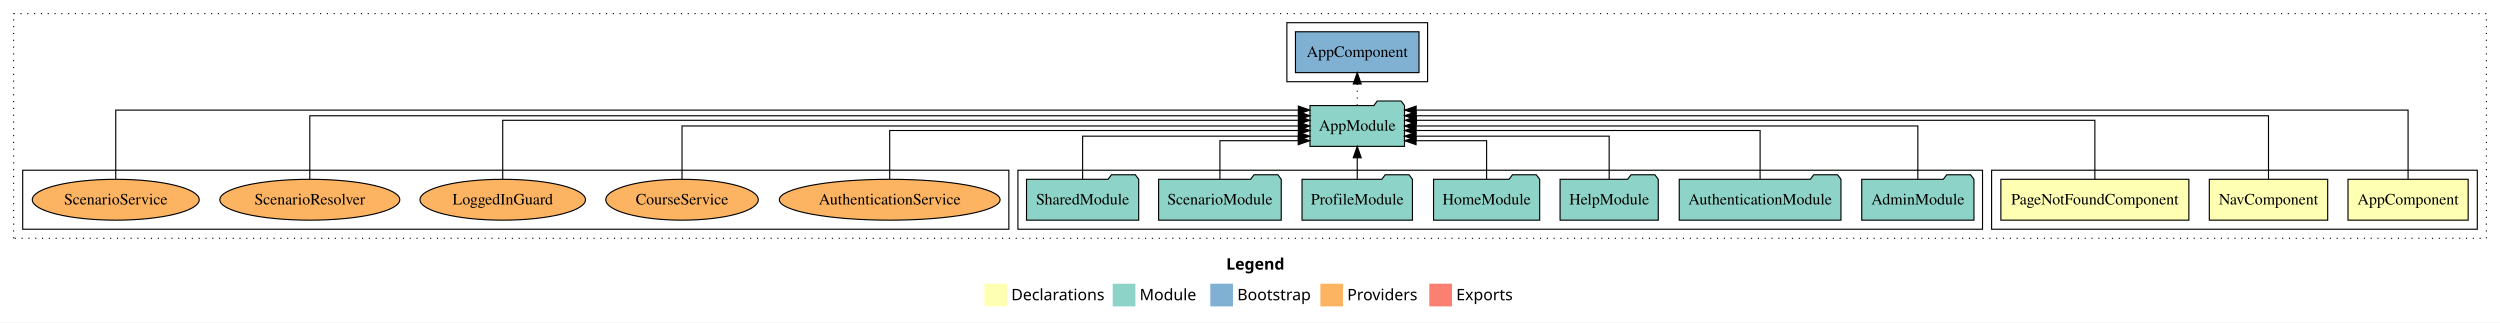
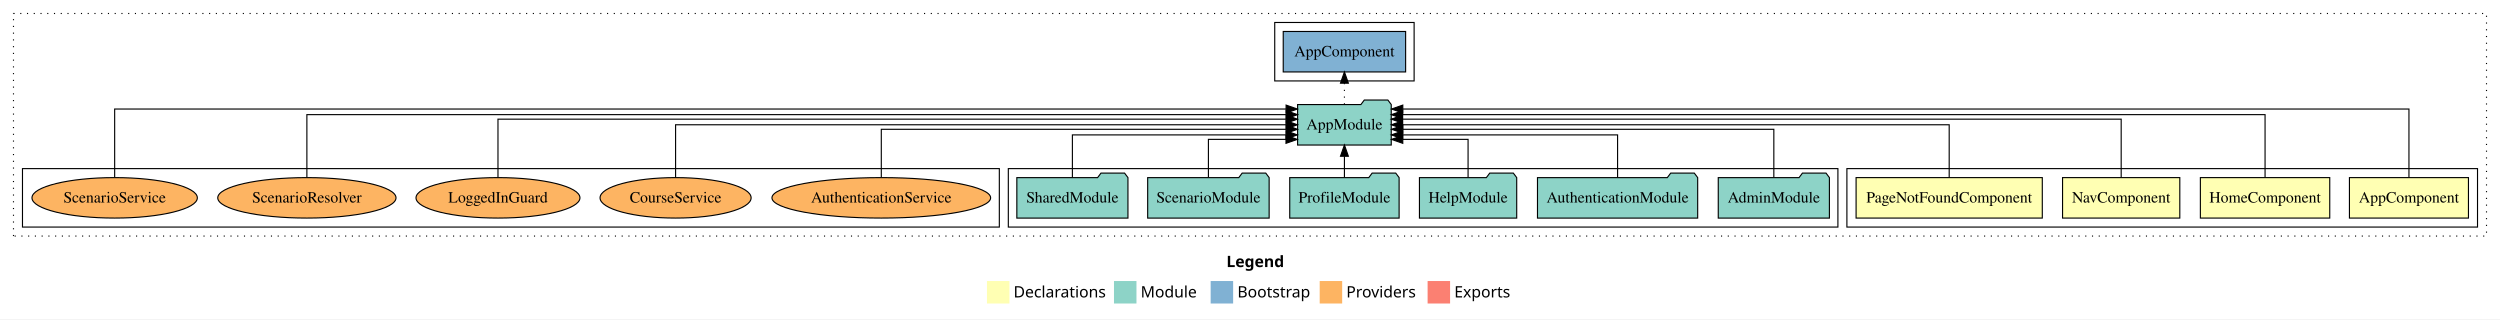
- <svg xmlns="http://www.w3.org/2000/svg" width="2203pt" height="284pt" viewBox="0.00 0.00 2203.00 284.00">
+ <svg xmlns="http://www.w3.org/2000/svg" width="2224pt" height="284pt" viewBox="0.00 0.00 2224.00 284.00">
  <g id="graph0" class="graph" transform="scale(1 1) rotate(0) translate(4 280)">
-     <polygon fill="#ffffff" stroke="transparent" points="-4,4 -4,-280 2199,-280 2199,4 -4,4" />
-     <text text-anchor="start" x="1076.509" y="-42.4" font-family="sans-serif" font-weight="bold" font-size="14.00" fill="#000000">Legend</text>
-     <polygon fill="#ffffb3" stroke="transparent" points="863.5,-10 863.5,-30 883.5,-30 883.5,-10 863.5,-10" />
-     <text text-anchor="start" x="887.129" y="-15.4" font-family="sans-serif" font-size="14.00" fill="#000000">  Declarations</text>
-     <polygon fill="#8dd3c7" stroke="transparent" points="976.5,-10 976.5,-30 996.5,-30 996.5,-10 976.5,-10" />
-     <text text-anchor="start" x="1000.225" y="-15.4" font-family="sans-serif" font-size="14.00" fill="#000000">  Module</text>
-     <polygon fill="#80b1d3" stroke="transparent" points="1062.5,-10 1062.5,-30 1082.5,-30 1082.5,-10 1062.5,-10" />
-     <text text-anchor="start" x="1086.281" y="-15.4" font-family="sans-serif" font-size="14.00" fill="#000000">  Bootstrap</text>
-     <polygon fill="#fdb462" stroke="transparent" points="1159.5,-10 1159.5,-30 1179.5,-30 1179.5,-10 1159.5,-10" />
-     <text text-anchor="start" x="1183.173" y="-15.4" font-family="sans-serif" font-size="14.00" fill="#000000">  Providers</text>
-     <polygon fill="#fb8072" stroke="transparent" points="1255.5,-10 1255.5,-30 1275.5,-30 1275.5,-10 1255.5,-10" />
-     <text text-anchor="start" x="1279.226" y="-15.4" font-family="sans-serif" font-size="14.00" fill="#000000">  Exports</text>
+     <polygon fill="#ffffff" stroke="transparent" points="-4,4 -4,-280 2220,-280 2220,4 -4,4" />
+     <text text-anchor="start" x="1087.009" y="-42.4" font-family="sans-serif" font-weight="bold" font-size="14.00" fill="#000000">Legend</text>
+     <polygon fill="#ffffb3" stroke="transparent" points="874,-10 874,-30 894,-30 894,-10 874,-10" />
+     <text text-anchor="start" x="897.629" y="-15.4" font-family="sans-serif" font-size="14.00" fill="#000000">  Declarations</text>
+     <polygon fill="#8dd3c7" stroke="transparent" points="987,-10 987,-30 1007,-30 1007,-10 987,-10" />
+     <text text-anchor="start" x="1010.725" y="-15.4" font-family="sans-serif" font-size="14.00" fill="#000000">  Module</text>
+     <polygon fill="#80b1d3" stroke="transparent" points="1073,-10 1073,-30 1093,-30 1093,-10 1073,-10" />
+     <text text-anchor="start" x="1096.781" y="-15.4" font-family="sans-serif" font-size="14.00" fill="#000000">  Bootstrap</text>
+     <polygon fill="#fdb462" stroke="transparent" points="1170,-10 1170,-30 1190,-30 1190,-10 1170,-10" />
+     <text text-anchor="start" x="1193.673" y="-15.4" font-family="sans-serif" font-size="14.00" fill="#000000">  Providers</text>
+     <polygon fill="#fb8072" stroke="transparent" points="1266,-10 1266,-30 1286,-30 1286,-10 1266,-10" />
+     <text text-anchor="start" x="1289.726" y="-15.4" font-family="sans-serif" font-size="14.00" fill="#000000">  Exports</text>
    <g id="clust1" class="cluster">
-       <polygon fill="none" stroke="#000000" stroke-dasharray="1,5" points="8,-70 8,-268 2187,-268 2187,-70 8,-70" />
+       <polygon fill="none" stroke="#000000" stroke-dasharray="1,5" points="8,-70 8,-268 2208,-268 2208,-70 8,-70" />
    </g>
    <g id="clust2" class="cluster">
-       <polygon fill="none" stroke="#000000" points="1751,-78 1751,-130 2179,-130 2179,-78 1751,-78" />
+       <polygon fill="none" stroke="#000000" points="1639,-78 1639,-130 2200,-130 2200,-78 1639,-78" />
    </g>
-     <g id="clust6" class="cluster">
-       <polygon fill="none" stroke="#000000" points="893,-78 893,-130 1743,-130 1743,-78 893,-78" />
+     <g id="clust7" class="cluster">
+       <polygon fill="none" stroke="#000000" points="893,-78 893,-130 1631,-130 1631,-78 893,-78" />
    </g>
-     <g id="clust8" class="cluster">
+     <g id="clust9" class="cluster">
      <polygon fill="none" stroke="#000000" points="1130,-208 1130,-260 1254,-260 1254,-208 1130,-208" />
    </g>
-     <g id="clust9" class="cluster">
+     <g id="clust10" class="cluster">
      <polygon fill="none" stroke="#000000" points="16,-78 16,-130 885,-130 885,-78 16,-78" />
    </g>
    <g id="node1" class="node">
-       <polygon fill="#ffffb3" stroke="#000000" points="2170.94,-122 2065.06,-122 2065.06,-86 2170.94,-86 2170.94,-122" />
-       <text text-anchor="middle" x="2118" y="-99.8" font-family="Times,serif" font-size="14.00" fill="#000000">AppComponent</text>
+       <polygon fill="#ffffb3" stroke="#000000" points="2191.94,-122 2086.06,-122 2086.06,-86 2191.94,-86 2191.94,-122" />
+       <text text-anchor="middle" x="2139" y="-99.8" font-family="Times,serif" font-size="14.00" fill="#000000">AppComponent</text>
    </g>
-     <g id="node4" class="node">
+     <g id="node5" class="node">
      <polygon fill="#8dd3c7" stroke="#000000" points="1233.657,-187 1230.657,-191 1209.657,-191 1206.657,-187 1150.343,-187 1150.343,-151 1233.657,-151 1233.657,-187" />
      <text text-anchor="middle" x="1192" y="-164.8" font-family="Times,serif" font-size="14.00" fill="#000000">AppModule</text>
    </g>
    <g id="edge1" class="edge">
-       <path fill="none" stroke="#000000" d="M2118,-122.323C2118,-145.66 2118,-183 2118,-183 2118,-183 1243.89,-183 1243.89,-183" />
-       <polygon fill="#000000" stroke="#000000" points="1243.89,-179.5 1233.89,-183 1243.89,-186.5 1243.89,-179.5" />
+       <path fill="none" stroke="#000000" d="M2139,-122.323C2139,-145.66 2139,-183 2139,-183 2139,-183 1243.913,-183 1243.913,-183" />
+       <polygon fill="#000000" stroke="#000000" points="1243.913,-179.5 1233.913,-183 1243.913,-186.5 1243.913,-179.5" />
    </g>
    <g id="node2" class="node">
-       <polygon fill="#ffffb3" stroke="#000000" points="2047.154,-122 1942.846,-122 1942.846,-86 2047.154,-86 2047.154,-122" />
-       <text text-anchor="middle" x="1995" y="-99.8" font-family="Times,serif" font-size="14.00" fill="#000000">NavComponent</text>
+       <polygon fill="#ffffb3" stroke="#000000" points="2068.545,-122 1953.455,-122 1953.455,-86 2068.545,-86 2068.545,-122" />
+       <text text-anchor="middle" x="2011" y="-99.8" font-family="Times,serif" font-size="14.00" fill="#000000">HomeComponent</text>
    </g>
    <g id="edge2" class="edge">
-       <path fill="none" stroke="#000000" d="M1995,-122.292C1995,-144.206 1995,-178 1995,-178 1995,-178 1243.762,-178 1243.762,-178" />
-       <polygon fill="#000000" stroke="#000000" points="1243.762,-174.5 1233.762,-178 1243.762,-181.5 1243.762,-174.5" />
+       <path fill="none" stroke="#000000" d="M2011,-122.292C2011,-144.206 2011,-178 2011,-178 2011,-178 1243.74,-178 1243.74,-178" />
+       <polygon fill="#000000" stroke="#000000" points="1243.74,-174.5 1233.74,-178 1243.74,-181.5 1243.74,-174.5" />
    </g>
    <g id="node3" class="node">
-       <polygon fill="#ffffb3" stroke="#000000" points="1924.824,-122 1759.176,-122 1759.176,-86 1924.824,-86 1924.824,-122" />
-       <text text-anchor="middle" x="1842" y="-99.8" font-family="Times,serif" font-size="14.00" fill="#000000">PageNotFoundComponent</text>
+       <polygon fill="#ffffb3" stroke="#000000" points="1935.154,-122 1830.846,-122 1830.846,-86 1935.154,-86 1935.154,-122" />
+       <text text-anchor="middle" x="1883" y="-99.8" font-family="Times,serif" font-size="14.00" fill="#000000">NavComponent</text>
    </g>
    <g id="edge3" class="edge">
-       <path fill="none" stroke="#000000" d="M1842,-122.027C1842,-142.767 1842,-174 1842,-174 1842,-174 1244.148,-174 1244.148,-174" />
-       <polygon fill="#000000" stroke="#000000" points="1244.148,-170.5 1234.148,-174 1244.148,-177.5 1244.148,-170.5" />
+       <path fill="none" stroke="#000000" d="M1883,-122.027C1883,-142.767 1883,-174 1883,-174 1883,-174 1243.669,-174 1243.669,-174" />
+       <polygon fill="#000000" stroke="#000000" points="1243.669,-170.5 1233.669,-174 1243.669,-177.5 1243.669,-170.5" />
+     </g>
+     <g id="node4" class="node">
+       <polygon fill="#ffffb3" stroke="#000000" points="1812.824,-122 1647.176,-122 1647.176,-86 1812.824,-86 1812.824,-122" />
+       <text text-anchor="middle" x="1730" y="-99.8" font-family="Times,serif" font-size="14.00" fill="#000000">PageNotFoundComponent</text>
+     </g>
+     <g id="edge4" class="edge">
+       <path fill="none" stroke="#000000" d="M1730,-122.106C1730,-141.339 1730,-169 1730,-169 1730,-169 1243.768,-169 1243.768,-169" />
+       <polygon fill="#000000" stroke="#000000" points="1243.768,-165.5 1233.768,-169 1243.768,-172.5 1243.768,-165.5" />
    </g>
    <g id="node12" class="node">
      <polygon fill="#80b1d3" stroke="#000000" points="1246.439,-252 1137.561,-252 1137.561,-216 1246.439,-216 1246.439,-252" />
      <text text-anchor="middle" x="1192" y="-229.8" font-family="Times,serif" font-size="14.00" fill="#000000">AppComponent </text>
    </g>
    <g id="edge11" class="edge">
      <path fill="none" stroke="#000000" stroke-dasharray="1,5" d="M1192,-187.106C1192,-187.106 1192,-205.991 1192,-205.991" />
      <polygon fill="#000000" stroke="#000000" points="1188.5,-205.991 1192,-215.991 1195.5,-205.991 1188.5,-205.991" />
    </g>
-     <g id="node5" class="node">
-       <polygon fill="#8dd3c7" stroke="#000000" points="1735.439,-122 1732.439,-126 1711.439,-126 1708.439,-122 1636.561,-122 1636.561,-86 1735.439,-86 1735.439,-122" />
-       <text text-anchor="middle" x="1686" y="-99.8" font-family="Times,serif" font-size="14.00" fill="#000000">AdminModule</text>
-     </g>
-     <g id="edge4" class="edge">
-       <path fill="none" stroke="#000000" d="M1686,-122.106C1686,-141.339 1686,-169 1686,-169 1686,-169 1243.692,-169 1243.692,-169" />
-       <polygon fill="#000000" stroke="#000000" points="1243.692,-165.5 1233.692,-169 1243.692,-172.5 1243.692,-165.5" />
-     </g>
    <g id="node6" class="node">
-       <polygon fill="#8dd3c7" stroke="#000000" points="1618.253,-122 1615.253,-126 1594.253,-126 1591.253,-122 1475.747,-122 1475.747,-86 1618.253,-86 1618.253,-122" />
-       <text text-anchor="middle" x="1547" y="-99.8" font-family="Times,serif" font-size="14.00" fill="#000000">AuthenticationModule</text>
+       <polygon fill="#8dd3c7" stroke="#000000" points="1623.439,-122 1620.439,-126 1599.439,-126 1596.439,-122 1524.561,-122 1524.561,-86 1623.439,-86 1623.439,-122" />
+       <text text-anchor="middle" x="1574" y="-99.8" font-family="Times,serif" font-size="14.00" fill="#000000">AdminModule</text>
    </g>
    <g id="edge5" class="edge">
-       <path fill="none" stroke="#000000" d="M1547,-122.302C1547,-140.27 1547,-165 1547,-165 1547,-165 1243.767,-165 1243.767,-165" />
-       <polygon fill="#000000" stroke="#000000" points="1243.767,-161.5 1233.767,-165 1243.767,-168.5 1243.767,-161.5" />
+       <path fill="none" stroke="#000000" d="M1574,-122.302C1574,-140.27 1574,-165 1574,-165 1574,-165 1243.973,-165 1243.973,-165" />
+       <polygon fill="#000000" stroke="#000000" points="1243.973,-161.5 1233.973,-165 1243.973,-168.5 1243.973,-161.5" />
    </g>
    <g id="node7" class="node">
-       <polygon fill="#8dd3c7" stroke="#000000" points="1457.262,-122 1454.262,-126 1433.262,-126 1430.262,-122 1370.738,-122 1370.738,-86 1457.262,-86 1457.262,-122" />
-       <text text-anchor="middle" x="1414" y="-99.8" font-family="Times,serif" font-size="14.00" fill="#000000">HelpModule</text>
+       <polygon fill="#8dd3c7" stroke="#000000" points="1506.253,-122 1503.253,-126 1482.253,-126 1479.253,-122 1363.747,-122 1363.747,-86 1506.253,-86 1506.253,-122" />
+       <text text-anchor="middle" x="1435" y="-99.8" font-family="Times,serif" font-size="14.00" fill="#000000">AuthenticationModule</text>
    </g>
    <g id="edge6" class="edge">
-       <path fill="none" stroke="#000000" d="M1414,-122.027C1414,-138.398 1414,-160 1414,-160 1414,-160 1243.756,-160 1243.756,-160" />
-       <polygon fill="#000000" stroke="#000000" points="1243.756,-156.5 1233.756,-160 1243.756,-163.5 1243.756,-156.5" />
+       <path fill="none" stroke="#000000" d="M1435,-122.027C1435,-138.398 1435,-160 1435,-160 1435,-160 1243.773,-160 1243.773,-160" />
+       <polygon fill="#000000" stroke="#000000" points="1243.773,-156.5 1233.773,-160 1243.773,-163.5 1243.773,-156.5" />
    </g>
    <g id="node8" class="node">
-       <polygon fill="#8dd3c7" stroke="#000000" points="1352.762,-122 1349.762,-126 1328.762,-126 1325.762,-122 1259.238,-122 1259.238,-86 1352.762,-86 1352.762,-122" />
-       <text text-anchor="middle" x="1306" y="-99.8" font-family="Times,serif" font-size="14.00" fill="#000000">HomeModule</text>
+       <polygon fill="#8dd3c7" stroke="#000000" points="1345.262,-122 1342.262,-126 1321.262,-126 1318.262,-122 1258.738,-122 1258.738,-86 1345.262,-86 1345.262,-122" />
+       <text text-anchor="middle" x="1302" y="-99.8" font-family="Times,serif" font-size="14.00" fill="#000000">HelpModule</text>
    </g>
    <g id="edge7" class="edge">
-       <path fill="none" stroke="#000000" d="M1306,-122.187C1306,-137.182 1306,-156 1306,-156 1306,-156 1243.802,-156 1243.802,-156" />
-       <polygon fill="#000000" stroke="#000000" points="1243.802,-152.5 1233.802,-156 1243.802,-159.5 1243.802,-152.5" />
+       <path fill="none" stroke="#000000" d="M1302,-122.187C1302,-137.182 1302,-156 1302,-156 1302,-156 1243.9,-156 1243.9,-156" />
+       <polygon fill="#000000" stroke="#000000" points="1243.9,-152.5 1233.9,-156 1243.9,-159.5 1243.9,-152.5" />
    </g>
    <g id="node9" class="node">
      <polygon fill="#8dd3c7" stroke="#000000" points="1240.65,-122 1237.65,-126 1216.65,-126 1213.65,-122 1143.35,-122 1143.35,-86 1240.65,-86 1240.65,-122" />
      <text text-anchor="middle" x="1192" y="-99.8" font-family="Times,serif" font-size="14.00" fill="#000000">ProfileModule</text>
    </g>
    <g id="edge8" class="edge">
      <path fill="none" stroke="#000000" d="M1192,-122.106C1192,-122.106 1192,-140.991 1192,-140.991" />
      <polygon fill="#000000" stroke="#000000" points="1188.5,-140.991 1192,-150.991 1195.5,-140.991 1188.5,-140.991" />
    </g>
    <g id="node10" class="node">
      <polygon fill="#8dd3c7" stroke="#000000" points="1125.028,-122 1122.028,-126 1101.028,-126 1098.028,-122 1016.972,-122 1016.972,-86 1125.028,-86 1125.028,-122" />
      <text text-anchor="middle" x="1071" y="-99.8" font-family="Times,serif" font-size="14.00" fill="#000000">ScenarioModule</text>
    </g>
    <g id="edge9" class="edge">
      <path fill="none" stroke="#000000" d="M1071,-122.187C1071,-137.182 1071,-156 1071,-156 1071,-156 1140.02,-156 1140.02,-156" />
      <polygon fill="#000000" stroke="#000000" points="1140.02,-159.5 1150.02,-156 1140.02,-152.5 1140.02,-159.5" />
    </g>
    <g id="node11" class="node">
      <polygon fill="#8dd3c7" stroke="#000000" points="999.423,-122 996.423,-126 975.423,-126 972.423,-122 900.577,-122 900.577,-86 999.423,-86 999.423,-122" />
      <text text-anchor="middle" x="950" y="-99.8" font-family="Times,serif" font-size="14.00" fill="#000000">SharedModule</text>
    </g>
    <g id="edge10" class="edge">
      <path fill="none" stroke="#000000" d="M950,-122.027C950,-138.398 950,-160 950,-160 950,-160 1140.123,-160 1140.123,-160" />
      <polygon fill="#000000" stroke="#000000" points="1140.123,-163.5 1150.123,-160 1140.123,-156.5 1140.123,-163.5" />
    </g>
    <g id="node13" class="node">
      <ellipse fill="#fdb462" stroke="#000000" cx="780" cy="-104" rx="97.268" ry="18" />
      <text text-anchor="middle" x="780" y="-99.8" font-family="Times,serif" font-size="14.00" fill="#000000">AuthenticationService</text>
    </g>
    <g id="edge12" class="edge">
      <path fill="none" stroke="#000000" d="M780,-122.302C780,-140.27 780,-165 780,-165 780,-165 1140.228,-165 1140.228,-165" />
      <polygon fill="#000000" stroke="#000000" points="1140.228,-168.5 1150.228,-165 1140.228,-161.5 1140.228,-168.5" />
    </g>
    <g id="node14" class="node">
      <ellipse fill="#fdb462" stroke="#000000" cx="597" cy="-104" rx="67.193" ry="18" />
      <text text-anchor="middle" x="597" y="-99.8" font-family="Times,serif" font-size="14.00" fill="#000000">CourseService</text>
    </g>
    <g id="edge13" class="edge">
      <path fill="none" stroke="#000000" d="M597,-122.106C597,-141.339 597,-169 597,-169 597,-169 1140.161,-169 1140.161,-169" />
      <polygon fill="#000000" stroke="#000000" points="1140.161,-172.5 1150.161,-169 1140.161,-165.5 1140.161,-172.5" />
    </g>
    <g id="node15" class="node">
      <ellipse fill="#fdb462" stroke="#000000" cx="439" cy="-104" rx="72.92" ry="18" />
      <text text-anchor="middle" x="439" y="-99.8" font-family="Times,serif" font-size="14.00" fill="#000000">LoggedInGuard</text>
    </g>
    <g id="edge14" class="edge">
      <path fill="none" stroke="#000000" d="M439,-122.027C439,-142.767 439,-174 439,-174 439,-174 1140.173,-174 1140.173,-174" />
      <polygon fill="#000000" stroke="#000000" points="1140.173,-177.5 1150.173,-174 1140.173,-170.5 1140.173,-177.5" />
    </g>
    <g id="node16" class="node">
      <ellipse fill="#fdb462" stroke="#000000" cx="269" cy="-104" rx="79.29" ry="18" />
      <text text-anchor="middle" x="269" y="-99.8" font-family="Times,serif" font-size="14.00" fill="#000000">ScenarioResolver</text>
    </g>
    <g id="edge15" class="edge">
      <path fill="none" stroke="#000000" d="M269,-122.292C269,-144.206 269,-178 269,-178 269,-178 1140.245,-178 1140.245,-178" />
      <polygon fill="#000000" stroke="#000000" points="1140.245,-181.5 1150.245,-178 1140.245,-174.5 1140.245,-181.5" />
    </g>
    <g id="node17" class="node">
      <ellipse fill="#fdb462" stroke="#000000" cx="98" cy="-104" rx="73.552" ry="18" />
      <text text-anchor="middle" x="98" y="-99.8" font-family="Times,serif" font-size="14.00" fill="#000000">ScenarioService</text>
    </g>
    <g id="edge16" class="edge">
      <path fill="none" stroke="#000000" d="M98,-122.323C98,-145.66 98,-183 98,-183 98,-183 1140.118,-183 1140.118,-183" />
      <polygon fill="#000000" stroke="#000000" points="1140.118,-186.5 1150.118,-183 1140.118,-179.5 1140.118,-186.5" />
    </g>
  </g>
</svg>
